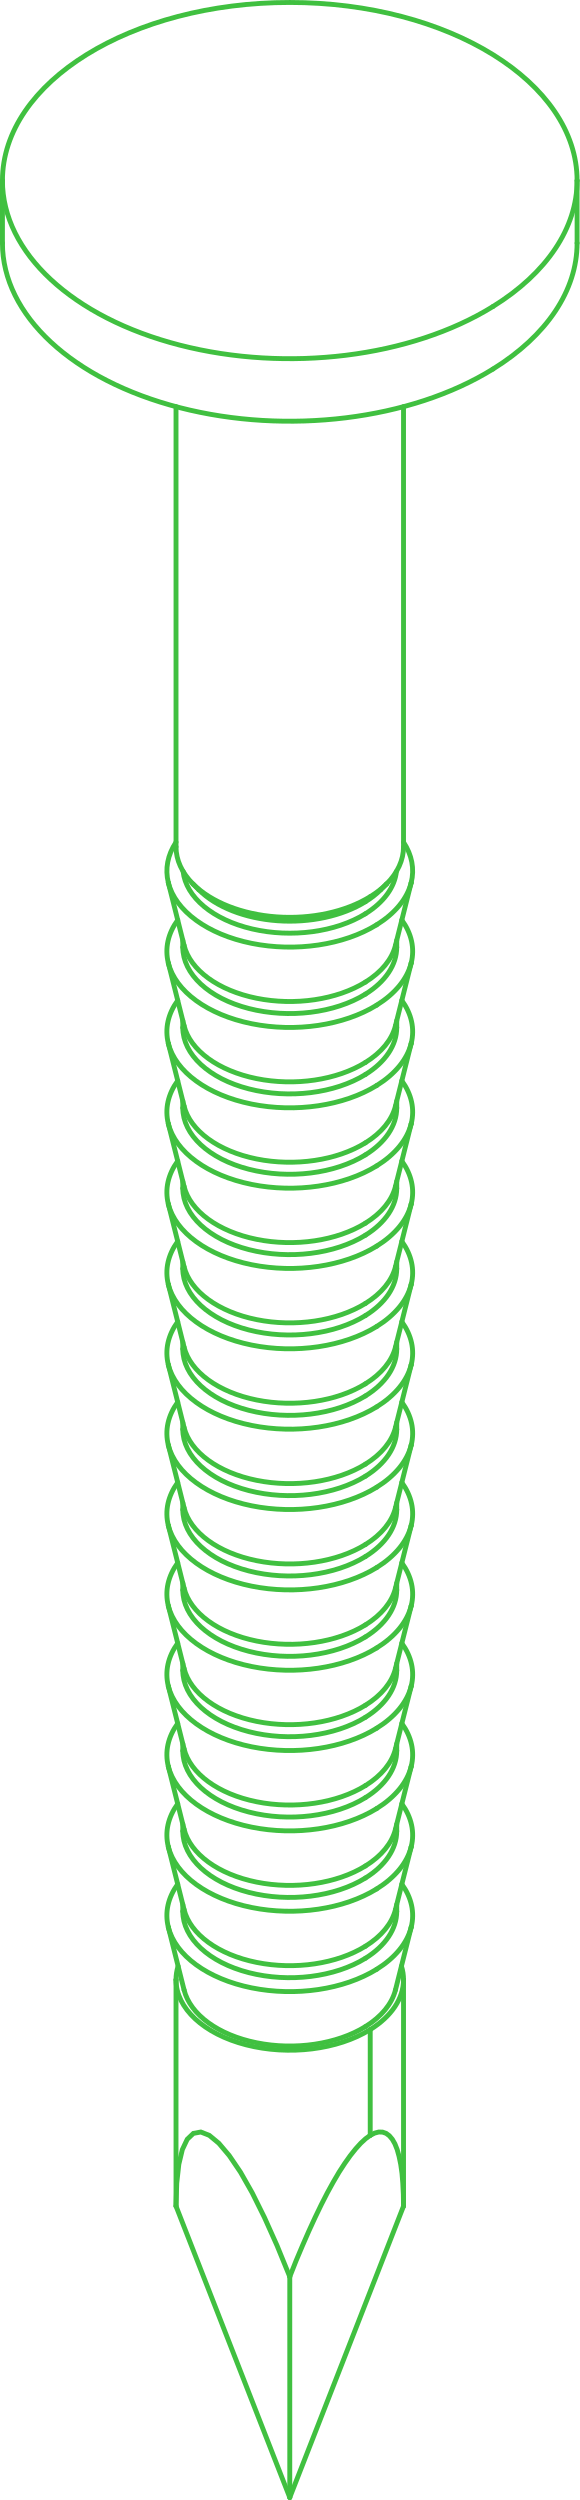
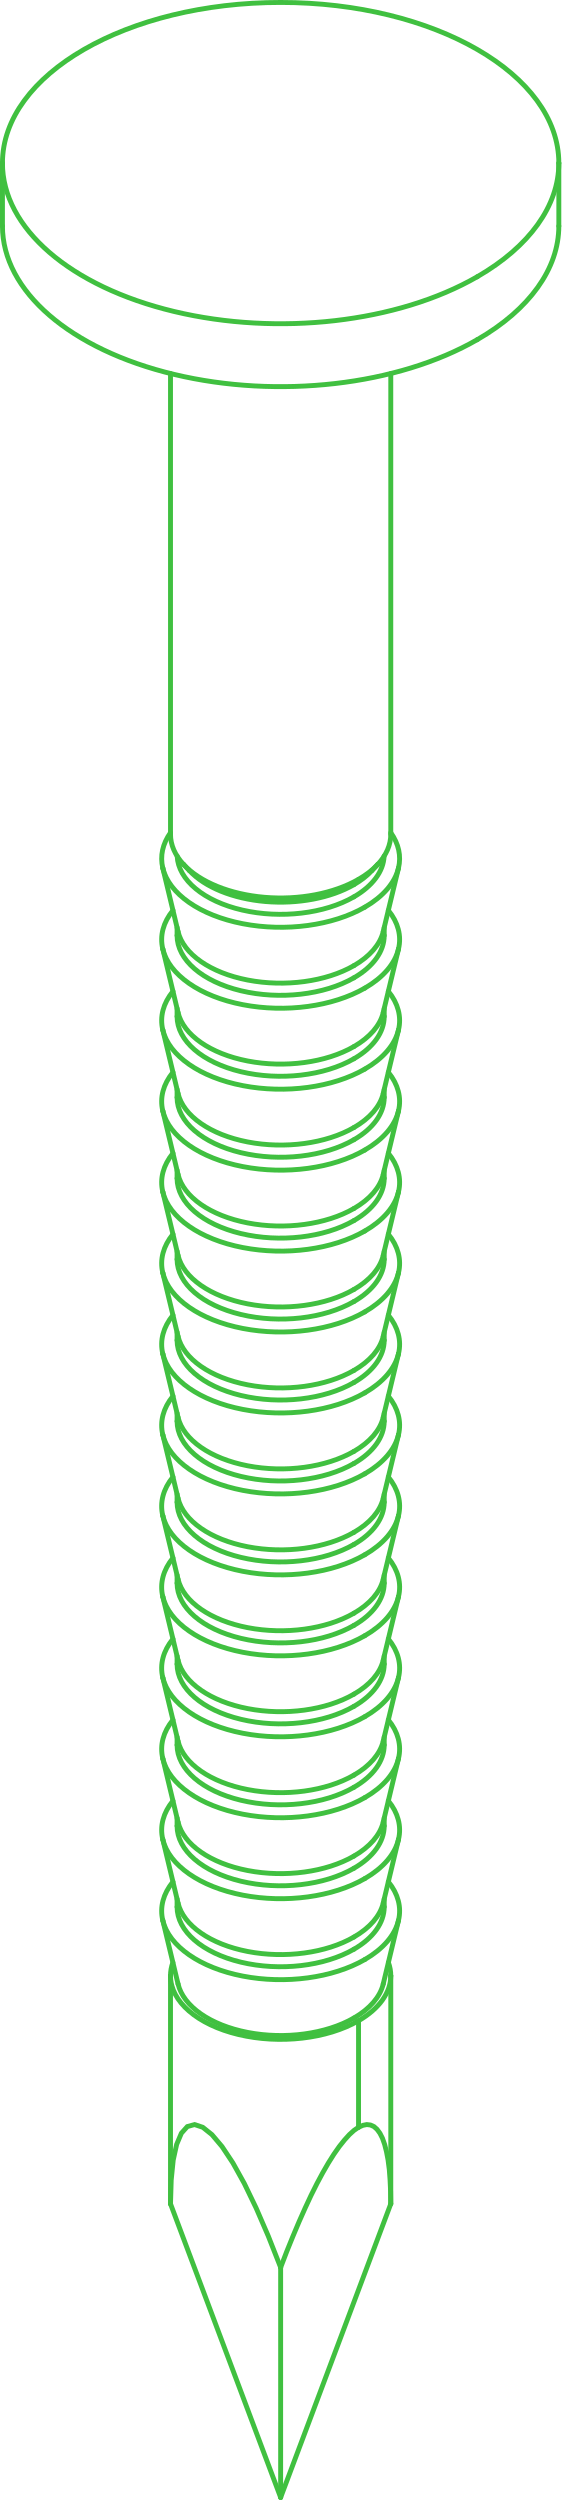
- <svg xmlns="http://www.w3.org/2000/svg" width="118.921mm" height="513mm" viewBox="-3.202 -11.9 6.404 27.625" version="1.1">
+ <svg xmlns="http://www.w3.org/2000/svg" width="115.175mm" height="513mm" viewBox="-3.203 -2.579 6.406 28.531" version="1.1">
  <g transform="scale(1,-1)" stroke-linecap="round">
-     <g fill="none" stroke="rgb(64,192,64)" stroke-width="0.054" id="Visible">
-       <path d="M 2.245,8.513 A 3.175,1.968 0.0 0,1 3.175,9.905" />
-       <path d="M 3.175,9.905 A 3.175,1.968 0.0 0,1 -3.175,9.905" />
-       <path d="M -3.175,9.905 A 3.175,1.968 0.0 0,1 2.245,8.513" />
-       <path d="M 2.245,7.822 A 3.175,1.968 0.0 0,1 3.175,9.214" />
-       <path d="M -3.175,9.214 A 3.175,1.968 0.0 0,1 2.245,7.822" />
-       <path d="M 0.889,1.992 A 1.257,0.779 0.0 0,1 1.069,2.132" />
-       <path d="M 1.069,2.132 A 1.257,0.779 0.0 0,1 1.257,2.543" />
-       <path d="M -1.257,2.543 A 1.257,0.779 0.0 0,1 -1.069,2.132" />
-       <path d="M -1.069,2.132 A 1.257,0.779 0.0 0,1 0.889,1.992" />
-       <path d="M 0.836,1.936 A 1.182,0.733 0.0 0,1 1.005,2.068" />
-       <path d="M -1.005,2.068 A 1.182,0.733 0.0 0,1 0.836,1.936" />
-       <path d="M 0.836,1.803 A 1.182,0.733 0.0 0,1 1.179,2.272" />
-       <path d="M -1.179,2.272 A 1.182,0.733 0.0 0,1 0.836,1.803" />
-       <path d="M 0.96,1.681 A 1.358,0.842 0.0 0,1 1.342,2.147" />
-       <path d="M 1.342,2.147 A 1.358,0.842 0.0 0,1 1.257,2.594" />
-       <path d="M -1.257,2.594 A 1.358,0.842 0.0 0,1 -1.342,2.147" />
-       <path d="M -1.342,2.147 A 1.358,0.842 0.0 0,1 0.96,1.681" />
-       <path d="M 0.836,1.048 A 1.182,0.733 0.0 0,1 1.168,1.454" />
-       <path d="M -1.168,1.454 A 1.182,0.733 0.0 0,1 0.836,1.048" />
-       <path d="M 0.836,0.915 A 1.182,0.733 0.0 0,1 1.182,1.433" />
-       <path d="M -1.182,1.433 A 1.182,0.733 0.0 0,1 0.836,0.915" />
-       <path d="M 0.96,0.793 A 1.358,0.842 0.0 0,1 1.342,1.259" />
-       <path d="M 1.342,1.259 A 1.358,0.842 0.0 0,1 1.238,1.734" />
-       <path d="M -1.238,1.734 A 1.358,0.842 0.0 0,1 -1.342,1.259" />
-       <path d="M -1.342,1.259 A 1.358,0.842 0.0 0,1 0.96,0.793" />
-       <path d="M 0.836,0.16 A 1.182,0.733 0.0 0,1 1.168,0.566" />
-       <path d="M -1.168,0.566 A 1.182,0.733 0.0 0,1 0.836,0.16" />
-       <path d="M 0.836,0.027 A 1.182,0.733 0.0 0,1 1.182,0.545" />
-       <path d="M -1.182,0.545 A 1.182,0.733 0.0 0,1 0.836,0.027" />
-       <path d="M 0.96,-0.095 A 1.358,0.842 0.0 0,1 1.342,0.371" />
-       <path d="M 1.342,0.371 A 1.358,0.842 0.0 0,1 1.238,0.846" />
-       <path d="M -1.238,0.846 A 1.358,0.842 0.0 0,1 -1.342,0.371" />
-       <path d="M -1.342,0.371 A 1.358,0.842 0.0 0,1 0.96,-0.095" />
-       <path d="M 0.836,-0.728 A 1.182,0.733 0.0 0,1 1.168,-0.322" />
-       <path d="M -1.168,-0.322 A 1.182,0.733 0.0 0,1 0.836,-0.728" />
-       <path d="M 0.836,-0.861 A 1.182,0.733 0.0 0,1 1.182,-0.343" />
-       <path d="M -1.182,-0.343 A 1.182,0.733 0.0 0,1 0.836,-0.861" />
-       <path d="M 0.96,-0.983 A 1.358,0.842 0.0 0,1 1.342,-0.517" />
-       <path d="M 1.342,-0.517 A 1.358,0.842 0.0 0,1 1.238,-0.042" />
-       <path d="M -1.238,-0.042 A 1.358,0.842 0.0 0,1 -1.342,-0.517" />
-       <path d="M -1.342,-0.517 A 1.358,0.842 0.0 0,1 0.96,-0.983" />
-       <path d="M 0.836,-1.616 A 1.182,0.733 0.0 0,1 1.168,-1.21" />
-       <path d="M -1.168,-1.21 A 1.182,0.733 0.0 0,1 0.836,-1.616" />
-       <path d="M 0.836,-1.749 A 1.182,0.733 0.0 0,1 1.182,-1.231" />
-       <path d="M -1.182,-1.231 A 1.182,0.733 0.0 0,1 0.836,-1.749" />
-       <path d="M 0.96,-1.87 A 1.358,0.842 0.0 0,1 1.342,-1.404" />
-       <path d="M 1.342,-1.404 A 1.358,0.842 0.0 0,1 1.238,-0.929" />
-       <path d="M -1.238,-0.929 A 1.358,0.842 0.0 0,1 -1.342,-1.404" />
-       <path d="M -1.342,-1.404 A 1.358,0.842 0.0 0,1 0.96,-1.87" />
-       <path d="M 0.836,-2.503 A 1.182,0.733 0.0 0,1 1.168,-2.098" />
-       <path d="M -1.168,-2.098 A 1.182,0.733 0.0 0,1 0.836,-2.503" />
-       <path d="M 0.836,-2.637 A 1.182,0.733 0.0 0,1 1.182,-2.119" />
-       <path d="M -1.182,-2.119 A 1.182,0.733 0.0 0,1 0.836,-2.637" />
-       <path d="M 0.96,-2.758 A 1.358,0.842 0.0 0,1 1.342,-2.292" />
-       <path d="M 1.342,-2.292 A 1.358,0.842 0.0 0,1 1.238,-1.817" />
-       <path d="M -1.238,-1.817 A 1.358,0.842 0.0 0,1 -1.342,-2.292" />
-       <path d="M -1.342,-2.292 A 1.358,0.842 0.0 0,1 0.96,-2.758" />
-       <path d="M 0.836,-3.391 A 1.182,0.733 0.0 0,1 1.168,-2.986" />
-       <path d="M -1.168,-2.986 A 1.182,0.733 0.0 0,1 0.836,-3.391" />
-       <path d="M 0.836,-3.525 A 1.182,0.733 0.0 0,1 1.182,-3.006" />
-       <path d="M -1.182,-3.006 A 1.182,0.733 0.0 0,1 0.836,-3.525" />
-       <path d="M 0.96,-3.646 A 1.358,0.842 0.0 0,1 1.342,-3.18" />
-       <path d="M 1.342,-3.18 A 1.358,0.842 0.0 0,1 1.238,-2.705" />
-       <path d="M -1.238,-2.705 A 1.358,0.842 0.0 0,1 -1.342,-3.18" />
-       <path d="M -1.342,-3.18 A 1.358,0.842 0.0 0,1 0.96,-3.646" />
-       <path d="M 0.836,-4.279 A 1.182,0.733 0.0 0,1 1.168,-3.874" />
-       <path d="M -1.168,-3.874 A 1.182,0.733 0.0 0,1 0.836,-4.279" />
-       <path d="M 0.836,-4.412 A 1.182,0.733 0.0 0,1 1.182,-3.894" />
-       <path d="M -1.182,-3.894 A 1.182,0.733 0.0 0,1 0.836,-4.412" />
-       <path d="M 0.96,-4.534 A 1.358,0.842 0.0 0,1 1.342,-4.068" />
-       <path d="M 1.342,-4.068 A 1.358,0.842 0.0 0,1 1.238,-3.593" />
-       <path d="M -1.238,-3.593 A 1.358,0.842 0.0 0,1 -1.342,-4.068" />
-       <path d="M -1.342,-4.068 A 1.358,0.842 0.0 0,1 0.96,-4.534" />
-       <path d="M 0.836,-5.167 A 1.182,0.733 0.0 0,1 1.168,-4.761" />
-       <path d="M -1.168,-4.761 A 1.182,0.733 0.0 0,1 0.836,-5.167" />
-       <path d="M 0.836,-5.3 A 1.182,0.733 0.0 0,1 1.182,-4.782" />
-       <path d="M -1.182,-4.782 A 1.182,0.733 0.0 0,1 0.836,-5.3" />
-       <path d="M 0.96,-5.422 A 1.358,0.842 0.0 0,1 1.342,-4.956" />
-       <path d="M 1.342,-4.956 A 1.358,0.842 0.0 0,1 1.238,-4.481" />
-       <path d="M -1.238,-4.481 A 1.358,0.842 0.0 0,1 -1.342,-4.956" />
-       <path d="M -1.342,-4.956 A 1.358,0.842 0.0 0,1 0.96,-5.422" />
-       <path d="M 0.836,-6.055 A 1.182,0.733 0.0 0,1 1.168,-5.649" />
-       <path d="M -1.168,-5.649 A 1.182,0.733 0.0 0,1 0.836,-6.055" />
-       <path d="M 0.836,-6.188 A 1.182,0.733 0.0 0,1 1.182,-5.67" />
-       <path d="M -1.182,-5.67 A 1.182,0.733 0.0 0,1 0.836,-6.188" />
-       <path d="M 0.96,-6.31 A 1.358,0.842 0.0 0,1 1.342,-5.844" />
-       <path d="M 1.342,-5.844 A 1.358,0.842 0.0 0,1 1.238,-5.369" />
-       <path d="M -1.238,-5.369 A 1.358,0.842 0.0 0,1 -1.342,-5.844" />
-       <path d="M -1.342,-5.844 A 1.358,0.842 0.0 0,1 0.96,-6.31" />
-       <path d="M 0.836,-6.943 A 1.182,0.733 0.0 0,1 1.168,-6.537" />
-       <path d="M -1.168,-6.537 A 1.182,0.733 0.0 0,1 0.836,-6.943" />
-       <path d="M 0.836,-7.076 A 1.182,0.733 0.0 0,1 1.182,-6.558" />
-       <path d="M -1.182,-6.558 A 1.182,0.733 0.0 0,1 0.836,-7.076" />
-       <path d="M 0.96,-7.197 A 1.358,0.842 0.0 0,1 1.342,-6.732" />
-       <path d="M 1.342,-6.732 A 1.358,0.842 0.0 0,1 1.238,-6.257" />
-       <path d="M -1.238,-6.257 A 1.358,0.842 0.0 0,1 -1.342,-6.732" />
-       <path d="M -1.342,-6.732 A 1.358,0.842 0.0 0,1 0.96,-7.197" />
-       <path d="M 0.836,-7.831 A 1.182,0.733 0.0 0,1 1.168,-7.425" />
-       <path d="M -1.168,-7.425 A 1.182,0.733 0.0 0,1 0.836,-7.831" />
-       <path d="M 0.836,-7.964 A 1.182,0.733 0.0 0,1 1.182,-7.446" />
-       <path d="M -1.182,-7.446 A 1.182,0.733 0.0 0,1 0.836,-7.964" />
-       <path d="M 0.96,-8.085 A 1.358,0.842 0.0 0,1 1.342,-7.619" />
-       <path d="M 1.342,-7.619 A 1.358,0.842 0.0 0,1 1.238,-7.144" />
-       <path d="M -1.238,-7.144 A 1.358,0.842 0.0 0,1 -1.342,-7.619" />
-       <path d="M -1.342,-7.619 A 1.358,0.842 0.0 0,1 0.96,-8.085" />
-       <path d="M 0.836,-8.719 A 1.182,0.733 0.0 0,1 1.168,-8.313" />
-       <path d="M -1.168,-8.313 A 1.182,0.733 0.0 0,1 0.836,-8.719" />
-       <path d="M 0.836,-8.852 A 1.182,0.733 0.0 0,1 1.182,-8.334" />
-       <path d="M -1.182,-8.334 A 1.182,0.733 0.0 0,1 0.836,-8.852" />
-       <path d="M 0.96,-8.973 A 1.358,0.842 0.0 0,1 1.342,-8.507" />
-       <path d="M 1.342,-8.507 A 1.358,0.842 0.0 0,1 1.238,-8.032" />
-       <path d="M -1.238,-8.032 A 1.358,0.842 0.0 0,1 -1.342,-8.507" />
-       <path d="M -1.342,-8.507 A 1.358,0.842 0.0 0,1 0.96,-8.973" />
-       <path d="M 0.836,-9.606 A 1.182,0.733 0.0 0,1 1.168,-9.201" />
-       <path d="M -1.168,-9.201 A 1.182,0.733 0.0 0,1 0.836,-9.606" />
-       <path d="M 0.836,-9.739 A 1.182,0.733 0.0 0,1 1.182,-9.221" />
-       <path d="M -1.182,-9.221 A 1.182,0.733 0.0 0,1 0.836,-9.739" />
-       <path d="M 0.96,-9.861 A 1.358,0.842 0.0 0,1 1.342,-9.395" />
-       <path d="M 1.342,-9.395 A 1.358,0.842 0.0 0,1 1.238,-8.92" />
-       <path d="M -1.238,-8.92 A 1.358,0.842 0.0 0,1 -1.342,-9.395" />
-       <path d="M -1.342,-9.395 A 1.358,0.842 0.0 0,1 0.96,-9.861" />
-       <path d="M 0.836,-10.494 A 1.182,0.733 0.0 0,1 1.168,-10.089" />
-       <path d="M -1.168,-10.089 A 1.182,0.733 0.0 0,1 0.836,-10.494" />
-       <path d="M 0.889,-10.527 A 1.257,0.779 0.0 0,1 1.257,-9.976" />
-       <path d="M 1.257,-9.976 A 1.257,0.779 0.0 0,1 1.234,-9.826" />
-       <path d="M -1.234,-9.826 A 1.257,0.779 0.0 0,1 -1.257,-9.976" />
-       <path d="M -1.257,-9.976 A 1.257,0.779 0.0 0,1 0.889,-10.527" />
-       <line x1="0.889" y1="-10.527" x2="0.889" y2="-11.696" />
-       <path d="M 0.889,-11.696 L 0.938,-11.671 L 0.983,-11.659 L 1.025,-11.66 L 1.065,-11.674 L 1.1,-11.7 L 1.133,-11.739 L 1.162,-11.79 L 1.187,-11.853 L 1.208,-11.929 L 1.226,-12.016 L 1.24,-12.115 L 1.249,-12.225 L 1.255,-12.347 L 1.257,-12.478" />
-       <path d="M -1.257,-12.478 L -1.249,-12.225 L -1.226,-12.016 L -1.187,-11.853 L -1.133,-11.739 L -1.065,-11.674 L -0.983,-11.659 L -0.889,-11.696 L -0.784,-11.783 L -0.669,-11.919 L -0.545,-12.102 L -0.415,-12.331 L -0.28,-12.603 L -0.141,-12.913 L 0.0,-13.258" />
-       <path d="M 0.0,-13.258 L 0.07,-13.081 L 0.141,-12.913 L 0.211,-12.753 L 0.28,-12.603 L 0.348,-12.462 L 0.415,-12.331 L 0.481,-12.211 L 0.545,-12.102 L 0.608,-12.005 L 0.669,-11.919 L 0.728,-11.845 L 0.784,-11.783 L 0.838,-11.733 L 0.889,-11.696" />
-       <line x1="-1.257" y1="-12.478" x2="0.0" y2="-15.698" />
-       <line x1="0.0" y1="-13.258" x2="0.0" y2="-15.698" />
-       <line x1="0.0" y1="-15.698" x2="1.257" y2="-12.478" />
-       <line x1="3.175" y1="9.214" x2="3.175" y2="9.905" />
-       <line x1="-3.175" y1="9.214" x2="-3.175" y2="9.905" />
-       <line x1="1.257" y1="2.543" x2="1.257" y2="7.407" />
-       <line x1="-1.257" y1="2.543" x2="-1.257" y2="7.407" />
-       <line x1="1.005" y1="2.068" x2="1.069" y2="2.132" />
-       <line x1="-1.005" y1="2.068" x2="-1.069" y2="2.132" />
-       <line x1="1.168" y1="1.454" x2="1.342" y2="2.147" />
-       <line x1="-1.168" y1="1.454" x2="-1.342" y2="2.147" />
-       <line x1="1.182" y1="1.433" x2="1.182" y2="1.51" />
-       <line x1="-1.182" y1="1.433" x2="-1.182" y2="1.51" />
-       <line x1="1.168" y1="0.566" x2="1.342" y2="1.259" />
-       <line x1="-1.168" y1="0.566" x2="-1.342" y2="1.259" />
-       <line x1="1.182" y1="0.545" x2="1.182" y2="0.622" />
-       <line x1="-1.182" y1="0.545" x2="-1.182" y2="0.622" />
-       <line x1="1.168" y1="-0.322" x2="1.342" y2="0.371" />
-       <line x1="-1.168" y1="-0.322" x2="-1.342" y2="0.371" />
-       <line x1="1.182" y1="-0.343" x2="1.182" y2="-0.266" />
-       <line x1="-1.182" y1="-0.343" x2="-1.182" y2="-0.266" />
-       <line x1="1.168" y1="-1.21" x2="1.342" y2="-0.517" />
-       <line x1="-1.168" y1="-1.21" x2="-1.342" y2="-0.517" />
-       <line x1="1.182" y1="-1.231" x2="1.182" y2="-1.154" />
-       <line x1="-1.182" y1="-1.231" x2="-1.182" y2="-1.154" />
-       <line x1="1.168" y1="-2.098" x2="1.342" y2="-1.404" />
-       <line x1="-1.168" y1="-2.098" x2="-1.342" y2="-1.404" />
-       <line x1="1.182" y1="-2.119" x2="1.182" y2="-2.042" />
-       <line x1="-1.182" y1="-2.119" x2="-1.182" y2="-2.042" />
-       <line x1="1.168" y1="-2.986" x2="1.342" y2="-2.292" />
-       <line x1="-1.168" y1="-2.986" x2="-1.342" y2="-2.292" />
-       <line x1="1.182" y1="-3.006" x2="1.182" y2="-2.93" />
-       <line x1="-1.182" y1="-3.006" x2="-1.182" y2="-2.93" />
-       <line x1="1.168" y1="-3.874" x2="1.342" y2="-3.18" />
-       <line x1="-1.168" y1="-3.874" x2="-1.342" y2="-3.18" />
-       <line x1="1.182" y1="-3.894" x2="1.182" y2="-3.818" />
-       <line x1="-1.182" y1="-3.894" x2="-1.182" y2="-3.818" />
-       <line x1="1.168" y1="-4.761" x2="1.342" y2="-4.068" />
-       <line x1="-1.168" y1="-4.761" x2="-1.342" y2="-4.068" />
-       <line x1="1.182" y1="-4.782" x2="1.182" y2="-4.706" />
-       <line x1="-1.182" y1="-4.782" x2="-1.182" y2="-4.706" />
-       <line x1="1.168" y1="-5.649" x2="1.342" y2="-4.956" />
-       <line x1="-1.168" y1="-5.649" x2="-1.342" y2="-4.956" />
-       <line x1="1.182" y1="-5.67" x2="1.182" y2="-5.593" />
-       <line x1="-1.182" y1="-5.67" x2="-1.182" y2="-5.593" />
-       <line x1="1.168" y1="-6.537" x2="1.342" y2="-5.844" />
-       <line x1="-1.168" y1="-6.537" x2="-1.342" y2="-5.844" />
-       <line x1="1.182" y1="-6.558" x2="1.182" y2="-6.481" />
-       <line x1="-1.182" y1="-6.558" x2="-1.182" y2="-6.481" />
-       <line x1="1.168" y1="-7.425" x2="1.342" y2="-6.732" />
-       <line x1="-1.168" y1="-7.425" x2="-1.342" y2="-6.732" />
-       <line x1="1.182" y1="-7.446" x2="1.182" y2="-7.369" />
-       <line x1="-1.182" y1="-7.446" x2="-1.182" y2="-7.369" />
-       <line x1="1.168" y1="-8.313" x2="1.342" y2="-7.619" />
-       <line x1="-1.168" y1="-8.313" x2="-1.342" y2="-7.619" />
-       <line x1="1.182" y1="-8.334" x2="1.182" y2="-8.257" />
-       <line x1="-1.182" y1="-8.334" x2="-1.182" y2="-8.257" />
-       <line x1="1.168" y1="-9.201" x2="1.342" y2="-8.507" />
-       <line x1="-1.168" y1="-9.201" x2="-1.342" y2="-8.507" />
-       <line x1="1.182" y1="-9.221" x2="1.182" y2="-9.145" />
-       <line x1="-1.182" y1="-9.221" x2="-1.182" y2="-9.145" />
-       <line x1="1.168" y1="-10.089" x2="1.342" y2="-9.395" />
-       <line x1="-1.168" y1="-10.089" x2="-1.342" y2="-9.395" />
-       <line x1="1.257" y1="-12.478" x2="1.257" y2="-9.976" />
-       <line x1="-1.257" y1="-12.478" x2="-1.257" y2="-9.976" />
+     <g fill="none" stroke="rgb(64,192,64)" stroke-width="0.056" id="Visible">
+       <path d="M 2.245,-0.578 A 3.175,1.833 0.0 0,1 3.175,0.719" />
+       <path d="M 3.175,0.719 A 3.175,1.833 0.0 0,1 -3.175,0.719" />
+       <path d="M -3.175,0.719 A 3.175,1.833 0.0 0,1 2.245,-0.578" />
+       <path d="M 2.245,-1.296 A 3.175,1.833 0.0 0,1 3.175,0.0" />
+       <path d="M -3.175,0.0 A 3.175,1.833 0.0 0,1 2.245,-1.296" />
+       <path d="M 0.889,-7.456 A 1.257,0.726 0.0 0,1 1.109,-7.285" />
+       <path d="M 1.109,-7.285 A 1.257,0.726 0.0 0,1 1.257,-6.942" />
+       <path d="M -1.257,-6.942 A 1.257,0.726 0.0 0,1 -1.109,-7.285" />
+       <path d="M -1.109,-7.285 A 1.257,0.726 0.0 0,1 0.889,-7.456" />
+       <path d="M 0.836,-7.517 A 1.182,0.682 0.0 0,1 1.042,-7.356" />
+       <path d="M -1.042,-7.356 A 1.182,0.682 0.0 0,1 0.836,-7.517" />
+       <path d="M 0.836,-7.656 A 1.182,0.682 0.0 0,1 1.181,-7.191" />
+       <path d="M -1.181,-7.191 A 1.182,0.682 0.0 0,1 0.836,-7.656" />
+       <path d="M 0.96,-7.774 A 1.358,0.784 0.0 0,1 1.345,-7.327" />
+       <path d="M 1.345,-7.327 A 1.358,0.784 0.0 0,1 1.257,-6.923" />
+       <path d="M -1.257,-6.923 A 1.358,0.784 0.0 0,1 -1.345,-7.327" />
+       <path d="M -1.345,-7.327 A 1.358,0.784 0.0 0,1 0.96,-7.774" />
+       <path d="M 0.836,-8.441 A 1.182,0.682 0.0 0,1 1.171,-8.052" />
+       <path d="M -1.171,-8.052 A 1.182,0.682 0.0 0,1 0.836,-8.441" />
+       <path d="M 0.836,-8.58 A 1.182,0.682 0.0 0,1 1.182,-8.097" />
+       <path d="M -1.182,-8.097 A 1.182,0.682 0.0 0,1 0.836,-8.58" />
+       <path d="M 0.96,-8.698 A 1.358,0.784 0.0 0,1 1.345,-8.251" />
+       <path d="M 1.345,-8.251 A 1.358,0.784 0.0 0,1 1.229,-7.81" />
+       <path d="M -1.229,-7.81 A 1.358,0.784 0.0 0,1 -1.345,-8.251" />
+       <path d="M -1.345,-8.251 A 1.358,0.784 0.0 0,1 0.96,-8.698" />
+       <path d="M 0.836,-9.365 A 1.182,0.682 0.0 0,1 1.171,-8.976" />
+       <path d="M -1.171,-8.976 A 1.182,0.682 0.0 0,1 0.836,-9.365" />
+       <path d="M 0.836,-9.504 A 1.182,0.682 0.0 0,1 1.182,-9.021" />
+       <path d="M -1.182,-9.021 A 1.182,0.682 0.0 0,1 0.836,-9.504" />
+       <path d="M 0.96,-9.622 A 1.358,0.784 0.0 0,1 1.345,-9.175" />
+       <path d="M 1.345,-9.175 A 1.358,0.784 0.0 0,1 1.229,-8.734" />
+       <path d="M -1.229,-8.734 A 1.358,0.784 0.0 0,1 -1.345,-9.175" />
+       <path d="M -1.345,-9.175 A 1.358,0.784 0.0 0,1 0.96,-9.622" />
+       <path d="M 0.836,-10.289 A 1.182,0.682 0.0 0,1 1.171,-9.9" />
+       <path d="M -1.171,-9.9 A 1.182,0.682 0.0 0,1 0.836,-10.289" />
+       <path d="M 0.836,-10.428 A 1.182,0.682 0.0 0,1 1.182,-9.945" />
+       <path d="M -1.182,-9.945 A 1.182,0.682 0.0 0,1 0.836,-10.428" />
+       <path d="M 0.96,-10.546 A 1.358,0.784 0.0 0,1 1.345,-10.099" />
+       <path d="M 1.345,-10.099 A 1.358,0.784 0.0 0,1 1.229,-9.658" />
+       <path d="M -1.229,-9.658 A 1.358,0.784 0.0 0,1 -1.345,-10.099" />
+       <path d="M -1.345,-10.099 A 1.358,0.784 0.0 0,1 0.96,-10.546" />
+       <path d="M 0.836,-11.213 A 1.182,0.682 0.0 0,1 1.171,-10.824" />
+       <path d="M -1.171,-10.824 A 1.182,0.682 0.0 0,1 0.836,-11.213" />
+       <path d="M 0.836,-11.351 A 1.182,0.682 0.0 0,1 1.182,-10.869" />
+       <path d="M -1.182,-10.869 A 1.182,0.682 0.0 0,1 0.836,-11.351" />
+       <path d="M 0.96,-11.47 A 1.358,0.784 0.0 0,1 1.345,-11.023" />
+       <path d="M 1.345,-11.023 A 1.358,0.784 0.0 0,1 1.229,-10.582" />
+       <path d="M -1.229,-10.582 A 1.358,0.784 0.0 0,1 -1.345,-11.023" />
+       <path d="M -1.345,-11.023 A 1.358,0.784 0.0 0,1 0.96,-11.47" />
+       <path d="M 0.836,-12.137 A 1.182,0.682 0.0 0,1 1.171,-11.748" />
+       <path d="M -1.171,-11.748 A 1.182,0.682 0.0 0,1 0.836,-12.137" />
+       <path d="M 0.836,-12.275 A 1.182,0.682 0.0 0,1 1.182,-11.793" />
+       <path d="M -1.182,-11.793 A 1.182,0.682 0.0 0,1 0.836,-12.275" />
+       <path d="M 0.96,-12.393 A 1.358,0.784 0.0 0,1 1.345,-11.947" />
+       <path d="M 1.345,-11.947 A 1.358,0.784 0.0 0,1 1.229,-11.506" />
+       <path d="M -1.229,-11.506 A 1.358,0.784 0.0 0,1 -1.345,-11.947" />
+       <path d="M -1.345,-11.947 A 1.358,0.784 0.0 0,1 0.96,-12.393" />
+       <path d="M 0.836,-13.061 A 1.182,0.682 0.0 0,1 1.171,-12.672" />
+       <path d="M -1.171,-12.672 A 1.182,0.682 0.0 0,1 0.836,-13.061" />
+       <path d="M 0.836,-13.199 A 1.182,0.682 0.0 0,1 1.182,-12.717" />
+       <path d="M -1.182,-12.717 A 1.182,0.682 0.0 0,1 0.836,-13.199" />
+       <path d="M 0.96,-13.317 A 1.358,0.784 0.0 0,1 1.345,-12.871" />
+       <path d="M 1.345,-12.871 A 1.358,0.784 0.0 0,1 1.229,-12.43" />
+       <path d="M -1.229,-12.43 A 1.358,0.784 0.0 0,1 -1.345,-12.871" />
+       <path d="M -1.345,-12.871 A 1.358,0.784 0.0 0,1 0.96,-13.317" />
+       <path d="M 0.836,-13.985 A 1.182,0.682 0.0 0,1 1.171,-13.596" />
+       <path d="M -1.171,-13.596 A 1.182,0.682 0.0 0,1 0.836,-13.985" />
+       <path d="M 0.836,-14.123 A 1.182,0.682 0.0 0,1 1.182,-13.641" />
+       <path d="M -1.182,-13.641 A 1.182,0.682 0.0 0,1 0.836,-14.123" />
+       <path d="M 0.96,-14.241 A 1.358,0.784 0.0 0,1 1.345,-13.795" />
+       <path d="M 1.345,-13.795 A 1.358,0.784 0.0 0,1 1.229,-13.354" />
+       <path d="M -1.229,-13.354 A 1.358,0.784 0.0 0,1 -1.345,-13.795" />
+       <path d="M -1.345,-13.795 A 1.358,0.784 0.0 0,1 0.96,-14.241" />
+       <path d="M 0.836,-14.909 A 1.182,0.682 0.0 0,1 1.171,-14.52" />
+       <path d="M -1.171,-14.52 A 1.182,0.682 0.0 0,1 0.836,-14.909" />
+       <path d="M 0.836,-15.047 A 1.182,0.682 0.0 0,1 1.182,-14.565" />
+       <path d="M -1.182,-14.565 A 1.182,0.682 0.0 0,1 0.836,-15.047" />
+       <path d="M 0.96,-15.165 A 1.358,0.784 0.0 0,1 1.345,-14.719" />
+       <path d="M 1.345,-14.719 A 1.358,0.784 0.0 0,1 1.229,-14.277" />
+       <path d="M -1.229,-14.277 A 1.358,0.784 0.0 0,1 -1.345,-14.719" />
+       <path d="M -1.345,-14.719 A 1.358,0.784 0.0 0,1 0.96,-15.165" />
+       <path d="M 0.836,-15.832 A 1.182,0.682 0.0 0,1 1.171,-15.444" />
+       <path d="M -1.171,-15.444 A 1.182,0.682 0.0 0,1 0.836,-15.832" />
+       <path d="M 0.836,-15.971 A 1.182,0.682 0.0 0,1 1.182,-15.489" />
+       <path d="M -1.182,-15.489 A 1.182,0.682 0.0 0,1 0.836,-15.971" />
+       <path d="M 0.96,-16.089 A 1.358,0.784 0.0 0,1 1.345,-15.643" />
+       <path d="M 1.345,-15.643 A 1.358,0.784 0.0 0,1 1.229,-15.201" />
+       <path d="M -1.229,-15.201 A 1.358,0.784 0.0 0,1 -1.345,-15.643" />
+       <path d="M -1.345,-15.643 A 1.358,0.784 0.0 0,1 0.96,-16.089" />
+       <path d="M 0.836,-16.756 A 1.182,0.682 0.0 0,1 1.171,-16.368" />
+       <path d="M -1.171,-16.368 A 1.182,0.682 0.0 0,1 0.836,-16.756" />
+       <path d="M 0.836,-16.895 A 1.182,0.682 0.0 0,1 1.182,-16.413" />
+       <path d="M -1.182,-16.413 A 1.182,0.682 0.0 0,1 0.836,-16.895" />
+       <path d="M 0.96,-17.013 A 1.358,0.784 0.0 0,1 1.345,-16.567" />
+       <path d="M 1.345,-16.567 A 1.358,0.784 0.0 0,1 1.229,-16.125" />
+       <path d="M -1.229,-16.125 A 1.358,0.784 0.0 0,1 -1.345,-16.567" />
+       <path d="M -1.345,-16.567 A 1.358,0.784 0.0 0,1 0.96,-17.013" />
+       <path d="M 0.836,-17.68 A 1.182,0.682 0.0 0,1 1.171,-17.292" />
+       <path d="M -1.171,-17.292 A 1.182,0.682 0.0 0,1 0.836,-17.68" />
+       <path d="M 0.836,-17.819 A 1.182,0.682 0.0 0,1 1.182,-17.336" />
+       <path d="M -1.182,-17.336 A 1.182,0.682 0.0 0,1 0.836,-17.819" />
+       <path d="M 0.96,-17.937 A 1.358,0.784 0.0 0,1 1.345,-17.49" />
+       <path d="M 1.345,-17.49 A 1.358,0.784 0.0 0,1 1.229,-17.049" />
+       <path d="M -1.229,-17.049 A 1.358,0.784 0.0 0,1 -1.345,-17.49" />
+       <path d="M -1.345,-17.49 A 1.358,0.784 0.0 0,1 0.96,-17.937" />
+       <path d="M 0.836,-18.604 A 1.182,0.682 0.0 0,1 1.171,-18.216" />
+       <path d="M -1.171,-18.216 A 1.182,0.682 0.0 0,1 0.836,-18.604" />
+       <path d="M 0.836,-18.743 A 1.182,0.682 0.0 0,1 1.182,-18.26" />
+       <path d="M -1.182,-18.26 A 1.182,0.682 0.0 0,1 0.836,-18.743" />
+       <path d="M 0.96,-18.861 A 1.358,0.784 0.0 0,1 1.345,-18.414" />
+       <path d="M 1.345,-18.414 A 1.358,0.784 0.0 0,1 1.229,-17.973" />
+       <path d="M -1.229,-17.973 A 1.358,0.784 0.0 0,1 -1.345,-18.414" />
+       <path d="M -1.345,-18.414 A 1.358,0.784 0.0 0,1 0.96,-18.861" />
+       <path d="M 0.836,-19.528 A 1.182,0.682 0.0 0,1 1.171,-19.14" />
+       <path d="M -1.171,-19.14 A 1.182,0.682 0.0 0,1 0.836,-19.528" />
+       <path d="M 0.836,-19.667 A 1.182,0.682 0.0 0,1 1.182,-19.184" />
+       <path d="M -1.182,-19.184 A 1.182,0.682 0.0 0,1 0.836,-19.667" />
+       <path d="M 0.96,-19.785 A 1.358,0.784 0.0 0,1 1.345,-19.338" />
+       <path d="M 1.345,-19.338 A 1.358,0.784 0.0 0,1 1.229,-18.897" />
+       <path d="M -1.229,-18.897 A 1.358,0.784 0.0 0,1 -1.345,-19.338" />
+       <path d="M -1.345,-19.338 A 1.358,0.784 0.0 0,1 0.96,-19.785" />
+       <path d="M 0.836,-20.452 A 1.182,0.682 0.0 0,1 1.171,-20.063" />
+       <path d="M -1.171,-20.063 A 1.182,0.682 0.0 0,1 0.836,-20.452" />
+       <path d="M 0.889,-20.483 A 1.257,0.726 0.0 0,1 1.257,-19.97" />
+       <path d="M 1.257,-19.97 A 1.257,0.726 0.0 0,1 1.23,-19.818" />
+       <path d="M -1.23,-19.818 A 1.257,0.726 0.0 0,1 -1.257,-19.97" />
+       <path d="M -1.257,-19.97 A 1.257,0.726 0.0 0,1 0.889,-20.483" />
+       <line x1="0.889" y1="-20.483" x2="0.889" y2="-21.699" />
+       <path d="M 0.889,-21.699 L 0.938,-21.677 L 0.983,-21.668 L 1.025,-21.673 L 1.065,-21.691 L 1.1,-21.722 L 1.133,-21.767 L 1.162,-21.824 L 1.187,-21.895 L 1.208,-21.978 L 1.226,-22.073 L 1.24,-22.181 L 1.249,-22.301 L 1.255,-22.432 L 1.257,-22.573" />
+       <path d="M -1.257,-22.573 L -1.249,-22.301 L -1.226,-22.073 L -1.187,-21.895 L -1.133,-21.767 L -1.065,-21.691 L -0.983,-21.668 L -0.889,-21.699 L -0.784,-21.783 L -0.669,-21.919 L -0.545,-22.106 L -0.415,-22.34 L -0.28,-22.62 L -0.141,-22.941 L 0.0,-23.299" />
+       <path d="M 0.0,-23.299 L 0.07,-23.116 L 0.141,-22.941 L 0.211,-22.775 L 0.28,-22.62 L 0.348,-22.474 L 0.415,-22.34 L 0.481,-22.217 L 0.545,-22.106 L 0.608,-22.006 L 0.669,-21.919 L 0.728,-21.845 L 0.784,-21.783 L 0.838,-21.734 L 0.889,-21.699" />
+       <line x1="-1.257" y1="-22.573" x2="0.0" y2="-25.924" />
+       <line x1="0.0" y1="-23.299" x2="0.0" y2="-25.924" />
+       <line x1="0.0" y1="-25.924" x2="1.257" y2="-22.573" />
+       <line x1="3.175" y1="0.0" x2="3.175" y2="0.719" />
+       <line x1="-3.175" y1="0.0" x2="-3.175" y2="0.719" />
+       <line x1="1.257" y1="-6.942" x2="1.257" y2="-1.683" />
+       <line x1="-1.257" y1="-6.942" x2="-1.257" y2="-1.683" />
+       <line x1="1.042" y1="-7.356" x2="1.109" y2="-7.285" />
+       <line x1="-1.042" y1="-7.356" x2="-1.109" y2="-7.285" />
+       <line x1="1.171" y1="-8.052" x2="1.345" y2="-7.327" />
+       <line x1="-1.171" y1="-8.052" x2="-1.345" y2="-7.327" />
+       <line x1="1.182" y1="-8.097" x2="1.182" y2="-8.006" />
+       <line x1="-1.182" y1="-8.097" x2="-1.182" y2="-8.006" />
+       <line x1="1.171" y1="-8.976" x2="1.345" y2="-8.251" />
+       <line x1="-1.171" y1="-8.976" x2="-1.345" y2="-8.251" />
+       <line x1="1.182" y1="-9.021" x2="1.182" y2="-8.93" />
+       <line x1="-1.182" y1="-9.021" x2="-1.182" y2="-8.93" />
+       <line x1="1.171" y1="-9.9" x2="1.345" y2="-9.175" />
+       <line x1="-1.171" y1="-9.9" x2="-1.345" y2="-9.175" />
+       <line x1="1.182" y1="-9.945" x2="1.182" y2="-9.854" />
+       <line x1="-1.182" y1="-9.945" x2="-1.182" y2="-9.854" />
+       <line x1="1.171" y1="-10.824" x2="1.345" y2="-10.099" />
+       <line x1="-1.171" y1="-10.824" x2="-1.345" y2="-10.099" />
+       <line x1="1.182" y1="-10.869" x2="1.182" y2="-10.777" />
+       <line x1="-1.182" y1="-10.869" x2="-1.182" y2="-10.777" />
+       <line x1="1.171" y1="-11.748" x2="1.345" y2="-11.023" />
+       <line x1="-1.171" y1="-11.748" x2="-1.345" y2="-11.023" />
+       <line x1="1.182" y1="-11.793" x2="1.182" y2="-11.701" />
+       <line x1="-1.182" y1="-11.793" x2="-1.182" y2="-11.701" />
+       <line x1="1.171" y1="-12.672" x2="1.345" y2="-11.947" />
+       <line x1="-1.171" y1="-12.672" x2="-1.345" y2="-11.947" />
+       <line x1="1.182" y1="-12.717" x2="1.182" y2="-12.625" />
+       <line x1="-1.182" y1="-12.717" x2="-1.182" y2="-12.625" />
+       <line x1="1.171" y1="-13.596" x2="1.345" y2="-12.871" />
+       <line x1="-1.171" y1="-13.596" x2="-1.345" y2="-12.871" />
+       <line x1="1.182" y1="-13.641" x2="1.182" y2="-13.549" />
+       <line x1="-1.182" y1="-13.641" x2="-1.182" y2="-13.549" />
+       <line x1="1.171" y1="-14.52" x2="1.345" y2="-13.795" />
+       <line x1="-1.171" y1="-14.52" x2="-1.345" y2="-13.795" />
+       <line x1="1.182" y1="-14.565" x2="1.182" y2="-14.473" />
+       <line x1="-1.182" y1="-14.565" x2="-1.182" y2="-14.473" />
+       <line x1="1.171" y1="-15.444" x2="1.345" y2="-14.719" />
+       <line x1="-1.171" y1="-15.444" x2="-1.345" y2="-14.719" />
+       <line x1="1.182" y1="-15.489" x2="1.182" y2="-15.397" />
+       <line x1="-1.182" y1="-15.489" x2="-1.182" y2="-15.397" />
+       <line x1="1.171" y1="-16.368" x2="1.345" y2="-15.643" />
+       <line x1="-1.171" y1="-16.368" x2="-1.345" y2="-15.643" />
+       <line x1="1.182" y1="-16.413" x2="1.182" y2="-16.321" />
+       <line x1="-1.182" y1="-16.413" x2="-1.182" y2="-16.321" />
+       <line x1="1.171" y1="-17.292" x2="1.345" y2="-16.567" />
+       <line x1="-1.171" y1="-17.292" x2="-1.345" y2="-16.567" />
+       <line x1="1.182" y1="-17.336" x2="1.182" y2="-17.245" />
+       <line x1="-1.182" y1="-17.336" x2="-1.182" y2="-17.245" />
+       <line x1="1.171" y1="-18.216" x2="1.345" y2="-17.49" />
+       <line x1="-1.171" y1="-18.216" x2="-1.345" y2="-17.49" />
+       <line x1="1.182" y1="-18.26" x2="1.182" y2="-18.169" />
+       <line x1="-1.182" y1="-18.26" x2="-1.182" y2="-18.169" />
+       <line x1="1.171" y1="-19.14" x2="1.345" y2="-18.414" />
+       <line x1="-1.171" y1="-19.14" x2="-1.345" y2="-18.414" />
+       <line x1="1.182" y1="-19.184" x2="1.182" y2="-19.093" />
+       <line x1="-1.182" y1="-19.184" x2="-1.182" y2="-19.093" />
+       <line x1="1.171" y1="-20.063" x2="1.345" y2="-19.338" />
+       <line x1="-1.171" y1="-20.063" x2="-1.345" y2="-19.338" />
+       <line x1="1.257" y1="-22.573" x2="1.257" y2="-19.97" />
+       <line x1="-1.257" y1="-22.573" x2="-1.257" y2="-19.97" />
    </g>
  </g>
</svg>
